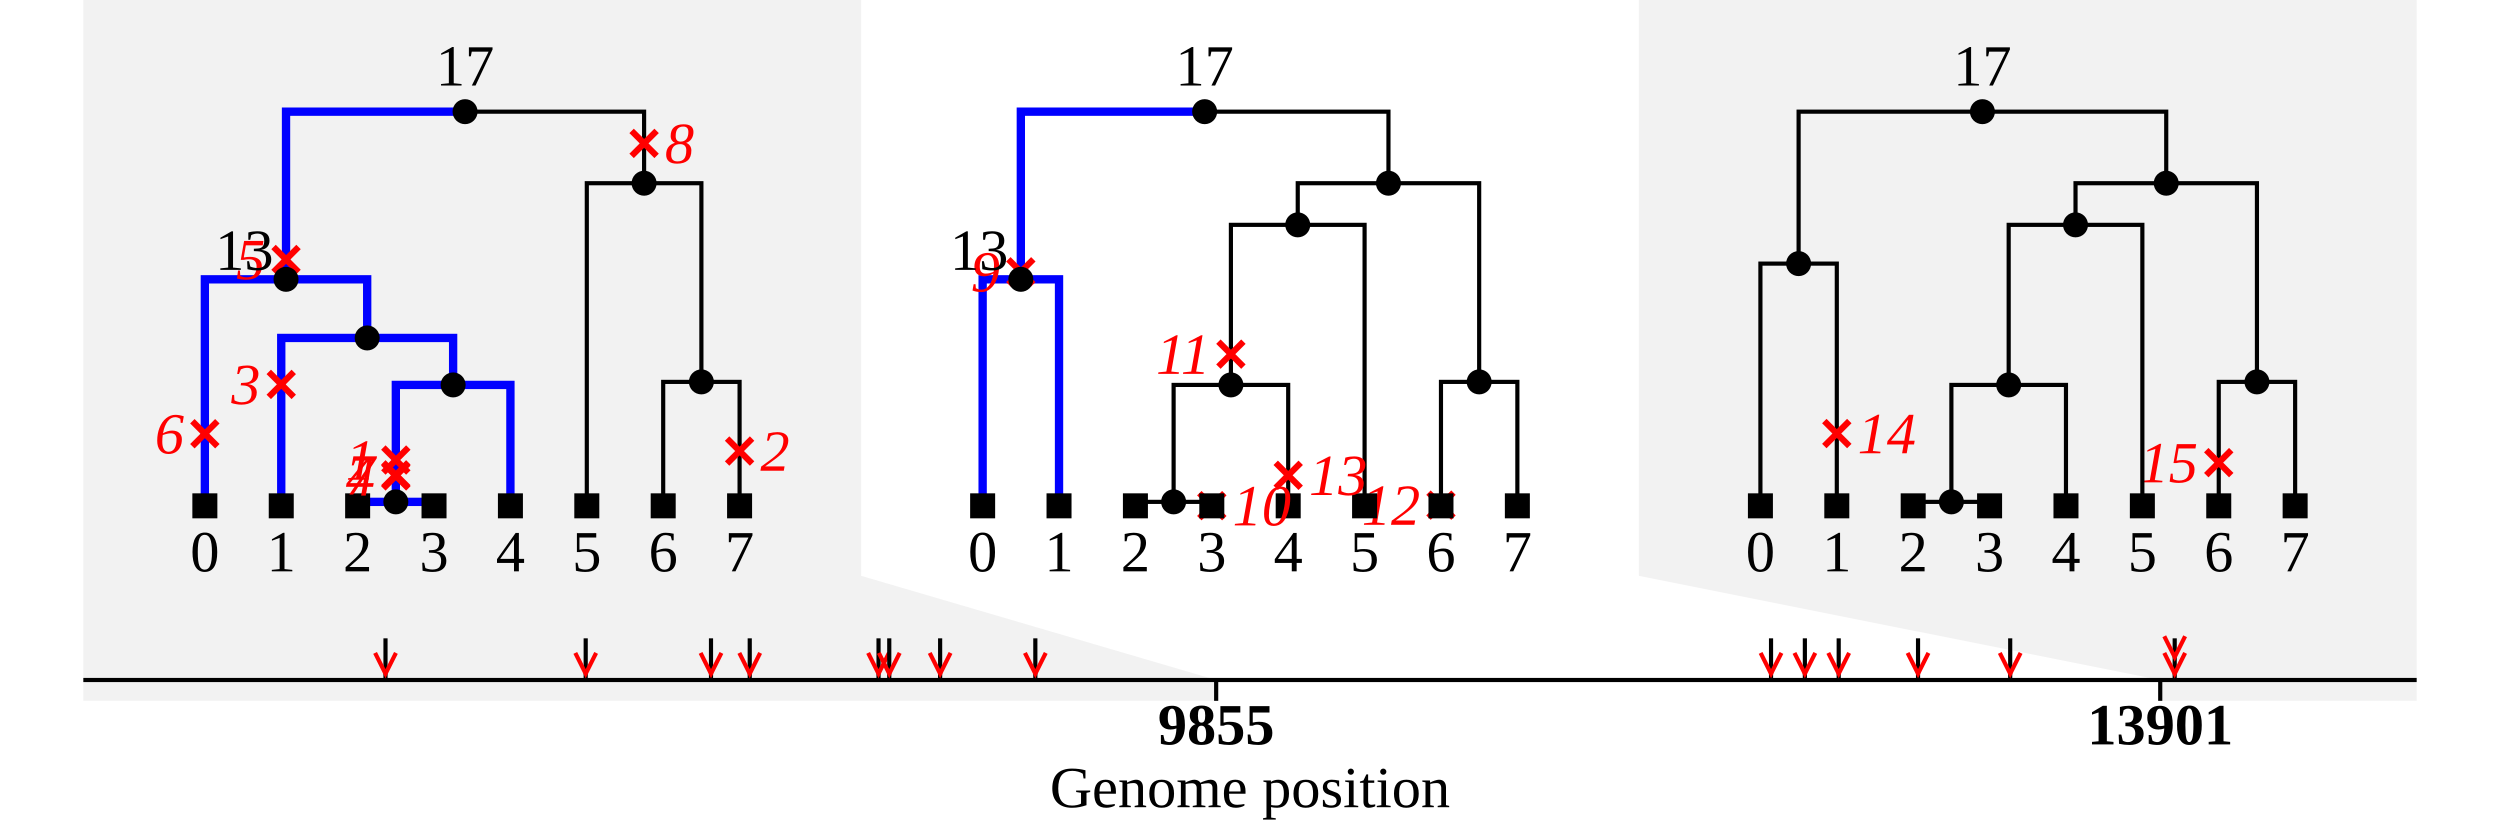
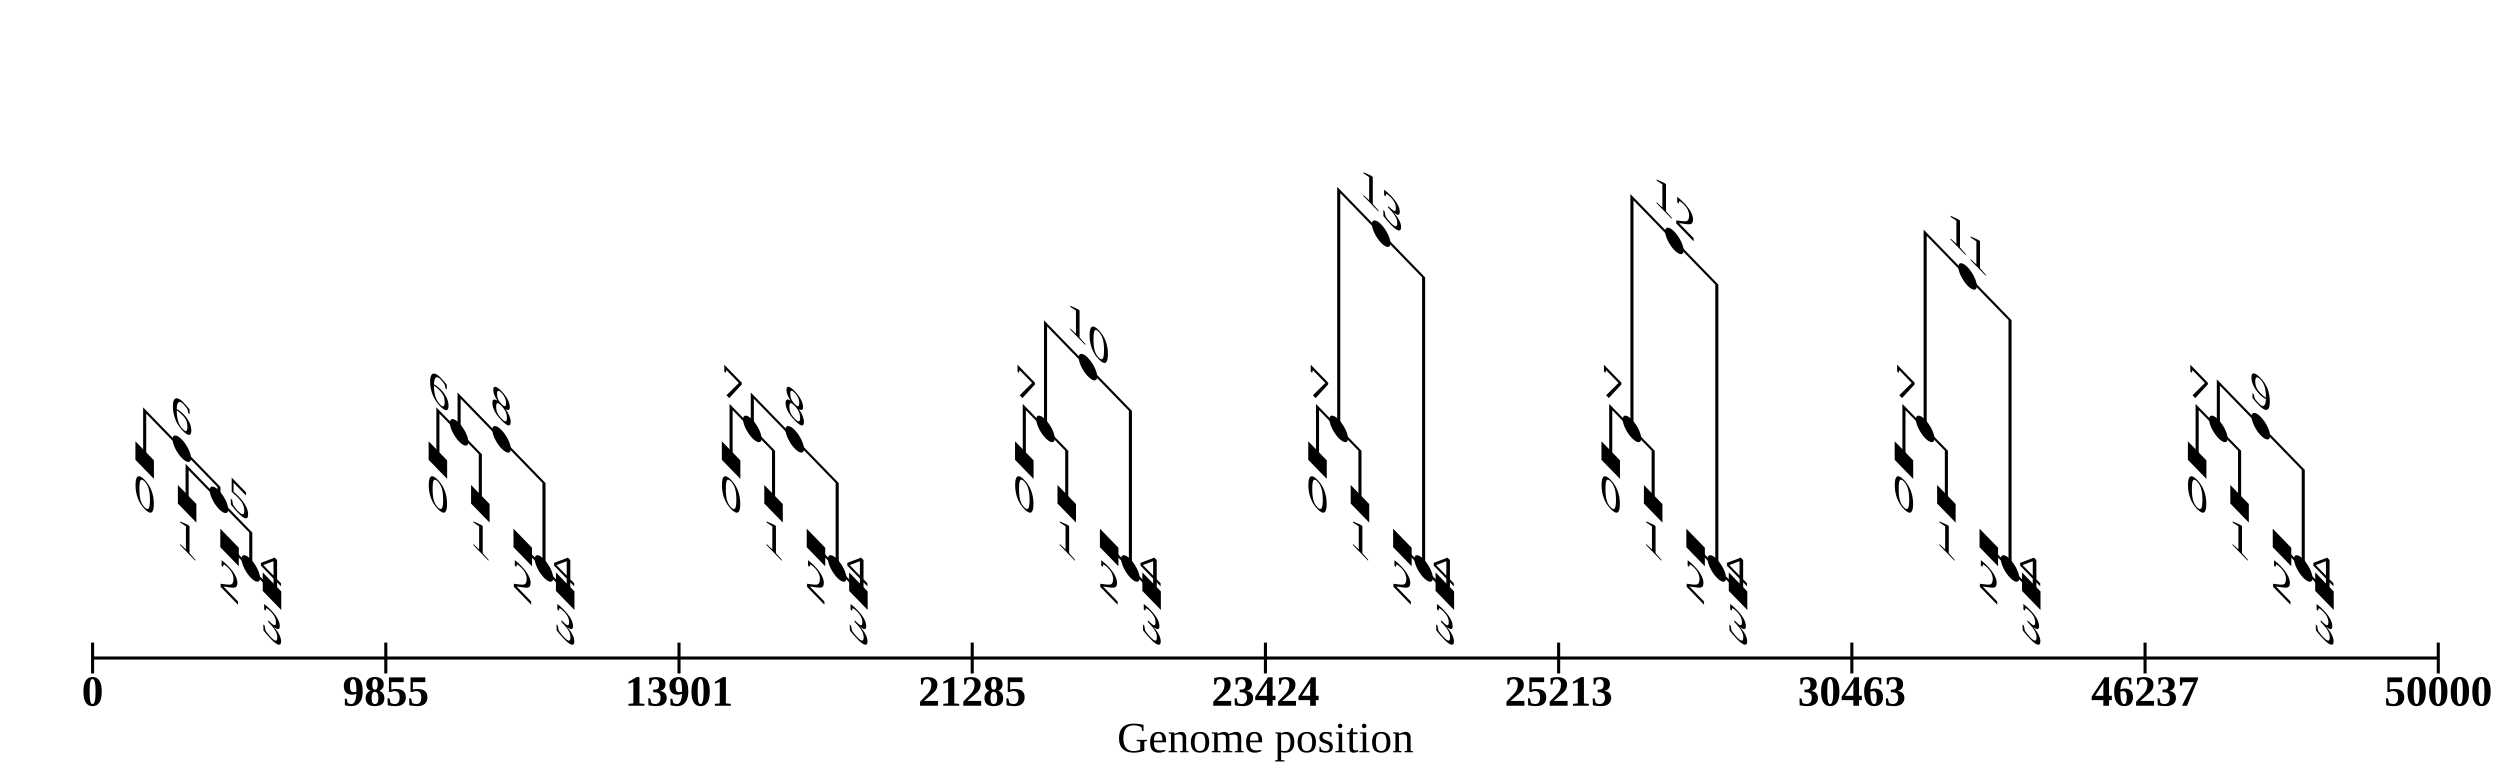
- <svg xmlns="http://www.w3.org/2000/svg" baseProfile="full" height="200" version="1.1" width="600">
+ <svg xmlns="http://www.w3.org/2000/svg" baseProfile="full" height="250" version="1.1" width="810">
  <defs>
-     <style type="text/css">.background path {fill: #808080; fill-opacity: 0}.background path:nth-child(odd) {fill-opacity: .1}.axes {font-size: 14px}.x-axis .tick .lab {font-weight: bold; dominant-baseline: hanging}.axes, .tree {font-size: 14px; text-anchor: middle}.axes line, .edge {stroke: black; fill: none}.axes .ax-skip {stroke-dasharray: 4}.y-axis .grid {stroke: #FAFAFA}.node &gt; .sym {fill: black; stroke: none}.site &gt; .sym {stroke: black}.mut text {fill: red; font-style: italic}.mut.extra text {fill: hotpink}.mut line {fill: none; stroke: none}.mut .sym {fill: none; stroke: red}.mut.extra .sym {stroke: hotpink}.node .mut .sym {stroke-width: 1.5px}.tree text, .tree-sequence text {dominant-baseline: central}.plotbox .lab.lft {text-anchor: end}.plotbox .lab.rgt {text-anchor: start}.n13 .edge {stroke: blue; stroke-width: 2px}</style>
+     <style type="text/css">.background path {fill: #808080; fill-opacity: 0}.background path:nth-child(odd) {fill-opacity: .1}.axes {font-size: 14px}.x-axis .tick .lab {font-weight: bold; dominant-baseline: hanging}.axes, .tree {font-size: 14px; text-anchor: middle}.axes line, .edge {stroke: black; fill: none}.axes .ax-skip {stroke-dasharray: 4}.y-axis .grid {stroke: #FAFAFA}.node &gt; .sym {fill: black; stroke: none}.site &gt; .sym {stroke: black}.mut text {fill: red; font-style: italic}.mut.extra text {fill: hotpink}.mut line {fill: none; stroke: none}.mut .sym {fill: none; stroke: red}.mut.extra .sym {stroke: hotpink}.node .mut .sym {stroke-width: 1.5px}.tree text, .tree-sequence text {dominant-baseline: central}.plotbox .lab.lft {text-anchor: end}.plotbox .lab.rgt {text-anchor: start}.tree .plotbox {transform: skewY(0.8rad)}.x-axis {transform: translate(10px, 50px)}</style>
  </defs>
  <g class="tree-sequence">
-     <g class="background">
-       <path d="M20,0 l186.667,0 l0,138.2 l85.213,25 l0,5 l-271.88,0 l0,-5 l0,-25 l0,-138.2z" />
-       <path d="M206.667,0 l186.667,0 l0,138.2 l125.123,25 l0,5 l-226.576,0 l0,-5 l-85.213,-25 l0,-138.2z" />
-       <path d="M393.333,0 l186.667,0 l0,138.2 l0,25 l0,5 l-61.544,0 l0,-5 l-125.123,-25 l0,-138.2z" />
-     </g>
    <g class="axes">
      <g class="x-axis">
-         <g class="title" transform="translate(300 200)">
+         <g class="title" transform="translate(400 200)">
          <text class="lab" text-anchor="middle" transform="translate(0 -11)">Genome position</text>
        </g>
-         <line class="ax-line" x1="20" x2="580" y1="163.2" y2="163.2" />
+         <line class="ax-line" x1="20" x2="780" y1="163.2" y2="163.2" />
        <g class="ticks">
-           <g class="tick" transform="translate(291.88 163.2)">
-             <line x1="0" x2="0" y1="0" y2="5" />
+           <g class="tick" transform="translate(20 163.2)">
+             <line x1="0" x2="0" y1="-5" y2="5" />
+             <g transform="translate(0 6)">
+               <text class="lab">0</text>
+             </g>
+           </g>
+           <g class="tick" transform="translate(115 163.2)">
+             <line x1="0" x2="0" y1="-5" y2="5" />
            <g transform="translate(0 6)">
              <text class="lab">9855</text>
            </g>
          </g>
-           <g class="tick" transform="translate(518.456 163.2)">
-             <line x1="0" x2="0" y1="0" y2="5" />
+           <g class="tick" transform="translate(210 163.2)">
+             <line x1="0" x2="0" y1="-5" y2="5" />
            <g transform="translate(0 6)">
              <text class="lab">13901</text>
            </g>
          </g>
-         </g>
-         <g class="site s1" transform="translate(92.52 163.2)">
-           <line class="sym" x1="0" x2="0" y1="0" y2="-10" />
-           <g class="mut m1">
-             <polyline class="sym" points="2.5,-6.5 0,-1.5 -2.5,-6.5" />
-           </g>
-         </g>
-         <g class="site s2" transform="translate(140.568 163.2)">
-           <line class="sym" x1="0" x2="0" y1="0" y2="-10" />
-           <g class="mut m2">
-             <polyline class="sym" points="2.5,-6.5 0,-1.5 -2.5,-6.5" />
-           </g>
-         </g>
-         <g class="site s3" transform="translate(170.64 163.2)">
-           <line class="sym" x1="0" x2="0" y1="0" y2="-10" />
-           <g class="mut m3">
-             <polyline class="sym" points="2.5,-6.5 0,-1.5 -2.5,-6.5" />
-           </g>
-         </g>
-         <g class="site s4" transform="translate(179.936 163.2)">
-           <line class="sym" x1="0" x2="0" y1="0" y2="-10" />
-           <g class="mut m4">
-             <polyline class="sym" points="2.5,-6.5 0,-1.5 -2.5,-6.5" />
-           </g>
-         </g>
-         <g class="site s5" transform="translate(210.848 163.2)">
-           <line class="sym" x1="0" x2="0" y1="0" y2="-10" />
-           <g class="mut m5">
-             <polyline class="sym" points="2.5,-6.5 0,-1.5 -2.5,-6.5" />
-           </g>
-         </g>
-         <g class="site s6" transform="translate(213.424 163.2)">
-           <line class="sym" x1="0" x2="0" y1="0" y2="-10" />
-           <g class="mut m6">
-             <polyline class="sym" points="2.5,-6.5 0,-1.5 -2.5,-6.5" />
-           </g>
-         </g>
-         <g class="site s7" transform="translate(225.632 163.2)">
-           <line class="sym" x1="0" x2="0" y1="0" y2="-10" />
-           <g class="mut m7">
-             <polyline class="sym" points="2.5,-6.5 0,-1.5 -2.5,-6.5" />
-           </g>
-         </g>
-         <g class="site s8" transform="translate(248.48 163.2)">
-           <line class="sym" x1="0" x2="0" y1="0" y2="-10" />
-           <g class="mut m8">
-             <polyline class="sym" points="2.5,-6.5 0,-1.5 -2.5,-6.5" />
-           </g>
-         </g>
-         <g class="site s9" transform="translate(425.048 163.2)">
-           <line class="sym" x1="0" x2="0" y1="0" y2="-10" />
-           <g class="mut m9">
-             <polyline class="sym" points="2.5,-6.5 0,-1.5 -2.5,-6.5" />
-           </g>
-         </g>
-         <g class="site s10" transform="translate(433.168 163.2)">
-           <line class="sym" x1="0" x2="0" y1="0" y2="-10" />
-           <g class="mut m10">
-             <polyline class="sym" points="2.5,-6.5 0,-1.5 -2.5,-6.5" />
-           </g>
-         </g>
-         <g class="site s11" transform="translate(441.288 163.2)">
-           <line class="sym" x1="0" x2="0" y1="0" y2="-10" />
-           <g class="mut m11">
-             <polyline class="sym" points="2.5,-6.5 0,-1.5 -2.5,-6.5" />
-           </g>
-         </g>
-         <g class="site s12" transform="translate(460.328 163.2)">
-           <line class="sym" x1="0" x2="0" y1="0" y2="-10" />
-           <g class="mut m12">
-             <polyline class="sym" points="2.5,-6.5 0,-1.5 -2.5,-6.5" />
-           </g>
-         </g>
-         <g class="site s13" transform="translate(482.448 163.2)">
-           <line class="sym" x1="0" x2="0" y1="0" y2="-10" />
-           <g class="mut m13">
-             <polyline class="sym" points="2.5,-6.5 0,-1.5 -2.5,-6.5" />
-           </g>
-         </g>
-         <g class="site s14" transform="translate(521.928 163.2)">
-           <line class="sym" x1="0" x2="0" y1="0" y2="-10" />
-           <g class="mut m15">
-             <polyline class="sym" points="2.5,-6.5 0,-1.5 -2.5,-6.5" />
-           </g>
-           <g class="mut m14">
-             <polyline class="sym" points="2.5,-10.5 0,-5.5 -2.5,-10.5" />
+           <g class="tick" transform="translate(305 163.2)">
+             <line x1="0" x2="0" y1="-5" y2="5" />
+             <g transform="translate(0 6)">
+               <text class="lab">21285</text>
+             </g>
+           </g>
+           <g class="tick" transform="translate(400 163.2)">
+             <line x1="0" x2="0" y1="-5" y2="5" />
+             <g transform="translate(0 6)">
+               <text class="lab">23424</text>
+             </g>
+           </g>
+           <g class="tick" transform="translate(495 163.2)">
+             <line x1="0" x2="0" y1="-5" y2="5" />
+             <g transform="translate(0 6)">
+               <text class="lab">25213</text>
+             </g>
+           </g>
+           <g class="tick" transform="translate(590 163.2)">
+             <line x1="0" x2="0" y1="-5" y2="5" />
+             <g transform="translate(0 6)">
+               <text class="lab">30463</text>
+             </g>
+           </g>
+           <g class="tick" transform="translate(685 163.2)">
+             <line x1="0" x2="0" y1="-5" y2="5" />
+             <g transform="translate(0 6)">
+               <text class="lab">46237</text>
+             </g>
+           </g>
+           <g class="tick" transform="translate(780 163.2)">
+             <line x1="0" x2="0" y1="-5" y2="5" />
+             <g transform="translate(0 6)">
+               <text class="lab">50000</text>
+             </g>
          </g>
        </g>
      </g>
    </g>
    <g class="plotbox trees">
      <g class="tree t0" transform="translate(20 0)">
        <g class="plotbox">
-           <g class="c2 node n17 p3 root" transform="translate(91.6146 26.8)">
-             <g class="a17 c2 m5 node n13 p3 s5" transform="translate(-42.9687 40.2375)">
-               <g class="a13 i0 leaf m6 node n0 p0 s6 sample" transform="translate(-19.4792 54.3625)">
-                 <path class="edge" d="M 0 0 V -54.362 H 19.479" />
-                 <g class="mut m6 s6" transform="translate(0 -17.3034)">
-                   <line x1="0" x2="0" y1="0" y2="17.303" />
-                   <path class="sym" d="M -3,-3 l 6,6 M -3,3 l 6,-6" />
-                   <text class="lab lft" transform="translate(-5 0)">6</text>
+           <g class="c2 node n6 p1 root" transform="translate(38.9062 105.327)">
+             <g class="a6 i0 leaf node n0 p0 sample" transform="translate(-12.0312 16.0727)">
+               <path class="edge" d="M 0 0 V -16.073 H 12.031" />
+               <rect class="sym" height="6" width="6" x="-3" y="-3" />
+               <text class="lab" transform="translate(0 11)">0</text>
+             </g>
+             <g class="a6 c2 node n5 p1" transform="translate(12.0312 4.16009)">
+               <g class="a5 i0 leaf node n1 p0 sample" transform="translate(-10.3125 11.9126)">
+                 <path class="edge" d="M 0 0 V -11.913 H 10.312" />
+                 <rect class="sym" height="6" width="6" x="-3" y="-3" />
+                 <text class="lab" transform="translate(0 11)">1</text>
+               </g>
+               <g class="a5 c2 node n4 p0" transform="translate(10.3125 11.6313)">
+                 <g class="a4 i1 leaf node n2 p0 sample" transform="translate(-6.875 0.281339)">
+                   <path class="edge" d="M 0 0 V -0.281 H 6.875" />
+                   <rect class="sym" height="6" width="6" x="-3" y="-3" />
+                   <text class="lab" transform="translate(0 11)">2</text>
                </g>
-                 <rect class="sym" height="6" width="6" x="-3" y="-3" />
-                 <text class="lab" transform="translate(0 11)">0</text>
-               </g>
-               <g class="a13 c2 node n12 p3" transform="translate(19.4792 14.0706)">
-                 <g class="a12 i0 leaf m3 node n1 p0 s3 sample" transform="translate(-20.625 40.2919)">
-                   <path class="edge" d="M 0 0 V -40.292 H 20.625" />
-                   <g class="mut m3 s3" transform="translate(0 -29.1465)">
-                     <line x1="0" x2="0" y1="0" y2="29.146" />
-                     <path class="sym" d="M -3,-3 l 6,6 M -3,3 l 6,-6" />
-                     <text class="lab lft" transform="translate(-5 0)">3</text>
-                   </g>
+                 <g class="a4 i1 leaf node n3 p0 sample" transform="translate(6.875 0.281339)">
+                   <path class="edge" d="M 0 0 V -0.281 H -6.875" />
                  <rect class="sym" height="6" width="6" x="-3" y="-3" />
-                   <text class="lab" transform="translate(0 11)">1</text>
+                   <text class="lab" transform="translate(0 11)">3</text>
                </g>
-                 <g class="a12 c2 node n9 p3" transform="translate(20.625 11.2733)">
-                   <g class="a9 i2 leaf node n4 p1 sample" transform="translate(13.75 29.0186)">
-                     <path class="edge" d="M 0 0 V -29.019 H -13.75" />
-                     <rect class="sym" height="6" width="6" x="-3" y="-3" />
-                     <text class="lab" transform="translate(0 11)">4</text>
-                   </g>
-                   <g class="a9 c2 m1 m4 m7 node n8 p0 s1 s4 s7" transform="translate(-13.75 28.067)">
-                     <g class="a8 i1 leaf node n2 p0 sample" transform="translate(-9.16667 0.95157)">
-                       <path class="edge" d="M 0 0 V -0.952 H 9.167" />
-                       <rect class="sym" height="6" width="6" x="-3" y="-3" />
-                       <text class="lab" transform="translate(0 11)">2</text>
-                     </g>
-                     <g class="a8 i1 leaf node n3 p0 sample" transform="translate(9.16667 0.95157)">
-                       <path class="edge" d="M 0 0 V -0.952 H -9.167" />
-                       <rect class="sym" height="6" width="6" x="-3" y="-3" />
-                       <text class="lab" transform="translate(0 11)">3</text>
-                     </g>
-                     <path class="edge" d="M 0 0 V -28.067 H 13.75" />
-                     <g class="mut m1 s1" transform="translate(0 -10.0438)">
-                       <line x1="0" x2="0" y1="0" y2="10.044" />
-                       <path class="sym" d="M -3,-3 l 6,6 M -3,3 l 6,-6" />
-                       <text class="lab lft" transform="translate(-5 0)">1</text>
-                     </g>
-                     <g class="mut m7 s7" transform="translate(0 -6.48256)">
-                       <line x1="0" x2="0" y1="0" y2="6.483" />
-                       <path class="sym" d="M -3,-3 l 6,6 M -3,3 l 6,-6" />
-                       <text class="lab lft" transform="translate(-5 0)">7</text>
-                     </g>
-                     <g class="mut m4 s4" transform="translate(0 -6.2275)">
-                       <line x1="0" x2="0" y1="0" y2="6.228" />
-                       <path class="sym" d="M -3,-3 l 6,6 M -3,3 l 6,-6" />
-                       <text class="lab lft" transform="translate(-5 0)">4</text>
-                     </g>
-                     <circle class="sym" cx="0" cy="0" r="3" />
-                     <text class="lab lft" transform="translate(-3 -7.0)" />
-                   </g>
-                   <path class="edge" d="M 0 0 V -11.273 H -20.625" />
-                   <circle class="sym" cx="0" cy="0" r="3" />
-                   <text class="lab rgt" transform="translate(3 -7.0)" />
-                 </g>
-                 <path class="edge" d="M 0 0 V -14.071 H -19.479" />
+                 <path class="edge" d="M 0 0 V -11.631 H -10.312" />
                <circle class="sym" cx="0" cy="0" r="3" />
-                 <text class="lab rgt" transform="translate(3 -7.0)" />
-               </g>
-               <path class="edge" d="M 0 0 V -40.237 H 42.969" />
-               <g class="mut m5 s5" transform="translate(0 -4.76423)">
-                 <line x1="0" x2="0" y1="0" y2="4.764" />
-                 <path class="sym" d="M -3,-3 l 6,6 M -3,3 l 6,-6" />
-                 <text class="lab lft" transform="translate(-5 0)">5</text>
-               </g>
-               <circle class="sym" cx="0" cy="0" r="3" />
-               <text class="lab lft" transform="translate(-3 -7.0)">13</text>
-             </g>
-             <g class="a17 c2 m8 node n16 p3 s8" transform="translate(42.9688 17.1723)">
-               <g class="a16 i2 leaf node n5 p1 sample" transform="translate(-13.75 77.4277)">
-                 <path class="edge" d="M 0 0 V -77.428 H 13.75" />
-                 <rect class="sym" height="6" width="6" x="-3" y="-3" />
-                 <text class="lab" transform="translate(0 11)">5</text>
-               </g>
-               <g class="a16 c2 node n10 p3" transform="translate(13.75 47.6807)">
-                 <g class="a10 i3 leaf node n6 p2 sample" transform="translate(-9.16667 29.747)">
-                   <path class="edge" d="M 0 0 V -29.747 H 9.167" />
-                   <rect class="sym" height="6" width="6" x="-3" y="-3" />
-                   <text class="lab" transform="translate(0 11)">6</text>
-                 </g>
-                 <g class="a10 i3 leaf m2 node n7 p2 s2 sample" transform="translate(9.16667 29.747)">
-                   <path class="edge" d="M 0 0 V -29.747 H -9.167" />
-                   <g class="mut m2 s2" transform="translate(0 -13.1501)">
-                     <line x1="0" x2="0" y1="0" y2="13.15" />
-                     <path class="sym" d="M -3,-3 l 6,6 M -3,3 l 6,-6" />
-                     <text class="lab rgt" transform="translate(5 0)">2</text>
-                   </g>
-                   <rect class="sym" height="6" width="6" x="-3" y="-3" />
-                   <text class="lab" transform="translate(0 11)">7</text>
-                 </g>
-                 <path class="edge" d="M 0 0 V -47.681 H -13.75" />
-                 <circle class="sym" cx="0" cy="0" r="3" />
-                 <text class="lab rgt" transform="translate(3 -7.0)" />
-               </g>
-               <path class="edge" d="M 0 0 V -17.172 H -42.969" />
-               <g class="mut m8 s8" transform="translate(0 -9.55803)">
-                 <line x1="0" x2="0" y1="0" y2="9.558" />
-                 <path class="sym" d="M -3,-3 l 6,6 M -3,3 l 6,-6" />
-                 <text class="lab rgt" transform="translate(5 0)">8</text>
-               </g>
-               <circle class="sym" cx="0" cy="0" r="3" />
-               <text class="lab rgt" transform="translate(3 -7.0)" />
-             </g>
-             <circle class="sym" cx="0" cy="0" r="3" />
-             <text class="lab" transform="translate(0 -11)">17</text>
-           </g>
-         </g>
-       </g>
-       <g class="tree t1" transform="translate(206.667 0)">
-         <g class="plotbox">
-           <g class="c2 node n17 p3 root" transform="translate(82.4479 26.8)">
-             <g class="a17 c2 m9 node n13 p3 s9" transform="translate(-44.1146 40.2375)">
-               <g class="a13 i0 leaf node n0 p0 sample" transform="translate(-9.16667 54.3625)">
-                 <path class="edge" d="M 0 0 V -54.362 H 9.167" />
-                 <rect class="sym" height="6" width="6" x="-3" y="-3" />
-                 <text class="lab" transform="translate(0 11)">0</text>
-               </g>
-               <g class="a13 i0 leaf node n1 p0 sample" transform="translate(9.16667 54.3625)">
-                 <path class="edge" d="M 0 0 V -54.362 H -9.167" />
-                 <rect class="sym" height="6" width="6" x="-3" y="-3" />
-                 <text class="lab" transform="translate(0 11)">1</text>
-               </g>
-               <path class="edge" d="M 0 0 V -40.237 H 44.115" />
-               <g class="mut m9 s9" transform="translate(0 -1.80647)">
-                 <line x1="0" x2="0" y1="0" y2="1.806" />
-                 <path class="sym" d="M -3,-3 l 6,6 M -3,3 l 6,-6" />
-                 <text class="lab lft" transform="translate(-5 0)">9</text>
-               </g>
-               <circle class="sym" cx="0" cy="0" r="3" />
-               <text class="lab lft" transform="translate(-3 -7.0)">13</text>
-             </g>
-             <g class="a17 c2 node n16 p3" transform="translate(44.1146 17.1723)">
-               <g class="a16 c2 node n10 p3" transform="translate(21.7708 47.6807)">
-                 <g class="a10 i3 leaf m12 node n6 p2 s12 sample" transform="translate(-9.16667 29.747)">
-                   <path class="edge" d="M 0 0 V -29.747 H 9.167" />
-                   <g class="mut m12 s12" transform="translate(0 -0.16764)">
-                     <line x1="0" x2="0" y1="0" y2="0.168" />
-                     <path class="sym" d="M -3,-3 l 6,6 M -3,3 l 6,-6" />
-                     <text class="lab lft" transform="translate(-5 0)">12</text>
-                   </g>
-                   <rect class="sym" height="6" width="6" x="-3" y="-3" />
-                   <text class="lab" transform="translate(0 11)">6</text>
-                 </g>
-                 <g class="a10 i3 leaf node n7 p2 sample" transform="translate(9.16667 29.747)">
-                   <path class="edge" d="M 0 0 V -29.747 H -9.167" />
-                   <rect class="sym" height="6" width="6" x="-3" y="-3" />
-                   <text class="lab" transform="translate(0 11)">7</text>
-                 </g>
-                 <path class="edge" d="M 0 0 V -47.681 H -21.771" />
-                 <circle class="sym" cx="0" cy="0" r="3" />
-                 <text class="lab rgt" transform="translate(3 -7.0)" />
-               </g>
-               <g class="a16 c2 node n15 p3" transform="translate(-21.7708 9.99148)">
-                 <g class="a15 i2 leaf node n5 p1 sample" transform="translate(16.0417 67.4362)">
-                   <path class="edge" d="M 0 0 V -67.436 H -16.042" />
-                   <rect class="sym" height="6" width="6" x="-3" y="-3" />
-                   <text class="lab" transform="translate(0 11)">5</text>
-                 </g>
-                 <g class="a15 c2 m11 node n9 p3 s11" transform="translate(-16.0417 38.4177)">
-                   <g class="a9 i2 leaf m13 node n4 p1 s13 sample" transform="translate(13.75 29.0186)">
-                     <path class="edge" d="M 0 0 V -29.019 H -13.75" />
-                     <g class="mut m13 s13" transform="translate(0 -7.32564)">
-                       <line x1="0" x2="0" y1="0" y2="7.326" />
-                       <path class="sym" d="M -3,-3 l 6,6 M -3,3 l 6,-6" />
-                       <text class="lab rgt" transform="translate(5 0)">13</text>
-                     </g>
-                     <rect class="sym" height="6" width="6" x="-3" y="-3" />
-                     <text class="lab" transform="translate(0 11)">4</text>
-                   </g>
-                   <g class="a9 c2 node n8 p0" transform="translate(-13.75 28.067)">
-                     <g class="a8 i1 leaf node n2 p0 sample" transform="translate(-9.16667 0.95157)">
-                       <path class="edge" d="M 0 0 V -0.952 H 9.167" />
-                       <rect class="sym" height="6" width="6" x="-3" y="-3" />
-                       <text class="lab" transform="translate(0 11)">2</text>
-                     </g>
-                     <g class="a8 i1 leaf m10 node n3 p0 s10 sample" transform="translate(9.16667 0.95157)">
-                       <path class="edge" d="M 0 0 V -0.952 H -9.167" />
-                       <g class="mut m10 s10" transform="translate(0 -0.0388272)">
-                         <line x1="0" x2="0" y1="0" y2="0.039" />
-                         <path class="sym" d="M -3,-3 l 6,6 M -3,3 l 6,-6" />
-                         <text class="lab rgt" transform="translate(5 0)">10</text>
-                       </g>
-                       <rect class="sym" height="6" width="6" x="-3" y="-3" />
-                       <text class="lab" transform="translate(0 11)">3</text>
-                     </g>
-                     <path class="edge" d="M 0 0 V -28.067 H 13.75" />
-                     <circle class="sym" cx="0" cy="0" r="3" />
-                     <text class="lab lft" transform="translate(-3 -7.0)" />
-                   </g>
-                   <path class="edge" d="M 0 0 V -38.418 H 16.042" />
-                   <g class="mut m11 s11" transform="translate(0 -7.38769)">
-                     <line x1="0" x2="0" y1="0" y2="7.388" />
-                     <path class="sym" d="M -3,-3 l 6,6 M -3,3 l 6,-6" />
-                     <text class="lab lft" transform="translate(-5 0)">11</text>
-                   </g>
-                   <circle class="sym" cx="0" cy="0" r="3" />
-                   <text class="lab lft" transform="translate(-3 -7.0)" />
-                 </g>
-                 <path class="edge" d="M 0 0 V -9.991 H 21.771" />
-                 <circle class="sym" cx="0" cy="0" r="3" />
-                 <text class="lab lft" transform="translate(-3 -7.0)" />
-               </g>
-               <path class="edge" d="M 0 0 V -17.172 H -44.115" />
-               <circle class="sym" cx="0" cy="0" r="3" />
-               <text class="lab rgt" transform="translate(3 -7.0)" />
-             </g>
-             <circle class="sym" cx="0" cy="0" r="3" />
-             <text class="lab" transform="translate(0 -11)">17</text>
-           </g>
-         </g>
-       </g>
-       <g class="tree t2" transform="translate(393.333 0)">
-         <g class="plotbox">
-           <g class="c2 node n17 p3 root" transform="translate(82.4479 26.8)">
-             <g class="a17 c2 node n16 p3" transform="translate(44.1146 17.1723)">
-               <g class="a16 c2 node n10 p3" transform="translate(21.7708 47.6807)">
-                 <g class="a10 i3 leaf m15 node n6 p2 s14 sample" transform="translate(-9.16667 29.747)">
-                   <path class="edge" d="M 0 0 V -29.747 H 9.167" />
-                   <g class="mut m15 s14" transform="translate(0 -10.3659)">
-                     <line x1="0" x2="0" y1="0" y2="10.366" />
-                     <path class="sym" d="M -3,-3 l 6,6 M -3,3 l 6,-6" />
-                     <text class="lab lft" transform="translate(-5 0)">15</text>
-                   </g>
-                   <rect class="sym" height="6" width="6" x="-3" y="-3" />
-                   <text class="lab" transform="translate(0 11)">6</text>
-                 </g>
-                 <g class="a10 i3 leaf node n7 p2 sample" transform="translate(9.16667 29.747)">
-                   <path class="edge" d="M 0 0 V -29.747 H -9.167" />
-                   <rect class="sym" height="6" width="6" x="-3" y="-3" />
-                   <text class="lab" transform="translate(0 11)">7</text>
-                 </g>
-                 <path class="edge" d="M 0 0 V -47.681 H -21.771" />
-                 <circle class="sym" cx="0" cy="0" r="3" />
-                 <text class="lab rgt" transform="translate(3 -7.0)" />
-               </g>
-               <g class="a16 c2 node n15 p3" transform="translate(-21.7708 9.99148)">
-                 <g class="a15 i2 leaf node n5 p1 sample" transform="translate(16.0417 67.4362)">
-                   <path class="edge" d="M 0 0 V -67.436 H -16.042" />
-                   <rect class="sym" height="6" width="6" x="-3" y="-3" />
-                   <text class="lab" transform="translate(0 11)">5</text>
-                 </g>
-                 <g class="a15 c2 node n9 p3" transform="translate(-16.0417 38.4177)">
-                   <g class="a9 i2 leaf node n4 p1 sample" transform="translate(13.75 29.0186)">
-                     <path class="edge" d="M 0 0 V -29.019 H -13.75" />
-                     <rect class="sym" height="6" width="6" x="-3" y="-3" />
-                     <text class="lab" transform="translate(0 11)">4</text>
-                   </g>
-                   <g class="a9 c2 node n8 p0" transform="translate(-13.75 28.067)">
-                     <g class="a8 i1 leaf node n2 p0 sample" transform="translate(-9.16667 0.95157)">
-                       <path class="edge" d="M 0 0 V -0.952 H 9.167" />
-                       <rect class="sym" height="6" width="6" x="-3" y="-3" />
-                       <text class="lab" transform="translate(0 11)">2</text>
-                     </g>
-                     <g class="a8 i1 leaf node n3 p0 sample" transform="translate(9.16667 0.95157)">
-                       <path class="edge" d="M 0 0 V -0.952 H -9.167" />
-                       <rect class="sym" height="6" width="6" x="-3" y="-3" />
-                       <text class="lab" transform="translate(0 11)">3</text>
-                     </g>
-                     <path class="edge" d="M 0 0 V -28.067 H 13.75" />
-                     <circle class="sym" cx="0" cy="0" r="3" />
-                     <text class="lab lft" transform="translate(-3 -7.0)" />
-                   </g>
-                   <path class="edge" d="M 0 0 V -38.418 H 16.042" />
-                   <circle class="sym" cx="0" cy="0" r="3" />
-                   <text class="lab lft" transform="translate(-3 -7.0)" />
-                 </g>
-                 <path class="edge" d="M 0 0 V -9.991 H 21.771" />
-                 <circle class="sym" cx="0" cy="0" r="3" />
-                 <text class="lab lft" transform="translate(-3 -7.0)" />
-               </g>
-               <path class="edge" d="M 0 0 V -17.172 H -44.115" />
-               <circle class="sym" cx="0" cy="0" r="3" />
-               <text class="lab rgt" transform="translate(3 -7.0)" />
-             </g>
-             <g class="a17 c2 node n14 p3" transform="translate(-44.1146 36.4658)">
-               <g class="a14 i0 leaf node n0 p0 sample" transform="translate(-9.16667 58.1342)">
-                 <path class="edge" d="M 0 0 V -58.134 H 9.167" />
-                 <rect class="sym" height="6" width="6" x="-3" y="-3" />
-                 <text class="lab" transform="translate(0 11)">0</text>
-               </g>
-               <g class="a14 i0 leaf m14 node n1 p0 s14 sample" transform="translate(9.16667 58.1342)">
-                 <path class="edge" d="M 0 0 V -58.134 H -9.167" />
-                 <g class="mut m14 s14" transform="translate(0 -17.3484)">
-                   <line x1="0" x2="0" y1="0" y2="17.348" />
-                   <path class="sym" d="M -3,-3 l 6,6 M -3,3 l 6,-6" />
-                   <text class="lab rgt" transform="translate(5 0)">14</text>
-                 </g>
-                 <rect class="sym" height="6" width="6" x="-3" y="-3" />
-                 <text class="lab" transform="translate(0 11)">1</text>
-               </g>
-               <path class="edge" d="M 0 0 V -36.466 H 44.115" />
-               <circle class="sym" cx="0" cy="0" r="3" />
-               <text class="lab lft" transform="translate(-3 -7.0)" />
-             </g>
-             <circle class="sym" cx="0" cy="0" r="3" />
-             <text class="lab" transform="translate(0 -11)">17</text>
+                 <text class="lab rgt" transform="translate(3 -7.0)">4</text>
+               </g>
+               <path class="edge" d="M 0 0 V -4.16 H -12.031" />
+               <circle class="sym" cx="0" cy="0" r="3" />
+               <text class="lab rgt" transform="translate(3 -7.0)">5</text>
+             </g>
+             <circle class="sym" cx="0" cy="0" r="3" />
+             <text class="lab" transform="translate(0 -11)">6</text>
+           </g>
+         </g>
+       </g>
+       <g class="tree t1" transform="translate(115 0)">
+         <g class="plotbox">
+           <g class="c2 node n8 p1 root" transform="translate(47.5 93.4308)">
+             <g class="a8 c2 node n4 p0" transform="translate(13.75 27.6879)">
+               <g class="a4 i1 leaf node n2 p0 sample" transform="translate(-6.875 0.281339)">
+                 <path class="edge" d="M 0 0 V -0.281 H 6.875" />
+                 <rect class="sym" height="6" width="6" x="-3" y="-3" />
+                 <text class="lab" transform="translate(0 11)">2</text>
+               </g>
+               <g class="a4 i1 leaf node n3 p0 sample" transform="translate(6.875 0.281339)">
+                 <path class="edge" d="M 0 0 V -0.281 H -6.875" />
+                 <rect class="sym" height="6" width="6" x="-3" y="-3" />
+                 <text class="lab" transform="translate(0 11)">3</text>
+               </g>
+               <path class="edge" d="M 0 0 V -27.688 H -13.75" />
+               <circle class="sym" cx="0" cy="0" r="3" />
+               <text class="lab rgt" transform="translate(3 -7.0)">4</text>
+             </g>
+             <g class="a8 c2 node n6 p1" transform="translate(-13.75 11.8965)">
+               <g class="a6 i0 leaf node n0 p0 sample" transform="translate(-6.875 16.0727)">
+                 <path class="edge" d="M 0 0 V -16.073 H 6.875" />
+                 <rect class="sym" height="6" width="6" x="-3" y="-3" />
+                 <text class="lab" transform="translate(0 11)">0</text>
+               </g>
+               <g class="a6 i0 leaf node n1 p0 sample" transform="translate(6.875 16.0727)">
+                 <path class="edge" d="M 0 0 V -16.073 H -6.875" />
+                 <rect class="sym" height="6" width="6" x="-3" y="-3" />
+                 <text class="lab" transform="translate(0 11)">1</text>
+               </g>
+               <path class="edge" d="M 0 0 V -11.896 H 13.75" />
+               <circle class="sym" cx="0" cy="0" r="3" />
+               <text class="lab lft" transform="translate(-3 -7.0)">6</text>
+             </g>
+             <circle class="sym" cx="0" cy="0" r="3" />
+             <text class="lab" transform="translate(0 -11)">8</text>
+           </g>
+         </g>
+       </g>
+       <g class="tree t2" transform="translate(210 0)">
+         <g class="plotbox">
+           <g class="c2 node n8 p1 root" transform="translate(47.5 93.4308)">
+             <g class="a8 c2 node n4 p0" transform="translate(13.75 27.6879)">
+               <g class="a4 i1 leaf node n2 p0 sample" transform="translate(-6.875 0.281339)">
+                 <path class="edge" d="M 0 0 V -0.281 H 6.875" />
+                 <rect class="sym" height="6" width="6" x="-3" y="-3" />
+                 <text class="lab" transform="translate(0 11)">2</text>
+               </g>
+               <g class="a4 i1 leaf node n3 p0 sample" transform="translate(6.875 0.281339)">
+                 <path class="edge" d="M 0 0 V -0.281 H -6.875" />
+                 <rect class="sym" height="6" width="6" x="-3" y="-3" />
+                 <text class="lab" transform="translate(0 11)">3</text>
+               </g>
+               <path class="edge" d="M 0 0 V -27.688 H -13.75" />
+               <circle class="sym" cx="0" cy="0" r="3" />
+               <text class="lab rgt" transform="translate(3 -7.0)">4</text>
+             </g>
+             <g class="a8 c2 node n7 p1" transform="translate(-13.75 10.7814)">
+               <g class="a7 i0 leaf node n0 p0 sample" transform="translate(-6.875 17.1878)">
+                 <path class="edge" d="M 0 0 V -17.188 H 6.875" />
+                 <rect class="sym" height="6" width="6" x="-3" y="-3" />
+                 <text class="lab" transform="translate(0 11)">0</text>
+               </g>
+               <g class="a7 i0 leaf node n1 p0 sample" transform="translate(6.875 17.1878)">
+                 <path class="edge" d="M 0 0 V -17.188 H -6.875" />
+                 <rect class="sym" height="6" width="6" x="-3" y="-3" />
+                 <text class="lab" transform="translate(0 11)">1</text>
+               </g>
+               <path class="edge" d="M 0 0 V -10.781 H 13.75" />
+               <circle class="sym" cx="0" cy="0" r="3" />
+               <text class="lab lft" transform="translate(-3 -7.0)">7</text>
+             </g>
+             <circle class="sym" cx="0" cy="0" r="3" />
+             <text class="lab" transform="translate(0 -11)">8</text>
+           </g>
+         </g>
+       </g>
+       <g class="tree t3" transform="translate(305 0)">
+         <g class="plotbox">
+           <g class="c2 node n10 p1 root" transform="translate(47.5 70.0425)">
+             <g class="a10 c2 node n4 p0" transform="translate(13.75 51.0762)">
+               <g class="a4 i1 leaf node n2 p0 sample" transform="translate(-6.875 0.281339)">
+                 <path class="edge" d="M 0 0 V -0.281 H 6.875" />
+                 <rect class="sym" height="6" width="6" x="-3" y="-3" />
+                 <text class="lab" transform="translate(0 11)">2</text>
+               </g>
+               <g class="a4 i1 leaf node n3 p0 sample" transform="translate(6.875 0.281339)">
+                 <path class="edge" d="M 0 0 V -0.281 H -6.875" />
+                 <rect class="sym" height="6" width="6" x="-3" y="-3" />
+                 <text class="lab" transform="translate(0 11)">3</text>
+               </g>
+               <path class="edge" d="M 0 0 V -51.076 H -13.75" />
+               <circle class="sym" cx="0" cy="0" r="3" />
+               <text class="lab rgt" transform="translate(3 -7.0)">4</text>
+             </g>
+             <g class="a10 c2 node n7 p1" transform="translate(-13.75 34.1697)">
+               <g class="a7 i0 leaf node n0 p0 sample" transform="translate(-6.875 17.1878)">
+                 <path class="edge" d="M 0 0 V -17.188 H 6.875" />
+                 <rect class="sym" height="6" width="6" x="-3" y="-3" />
+                 <text class="lab" transform="translate(0 11)">0</text>
+               </g>
+               <g class="a7 i0 leaf node n1 p0 sample" transform="translate(6.875 17.1878)">
+                 <path class="edge" d="M 0 0 V -17.188 H -6.875" />
+                 <rect class="sym" height="6" width="6" x="-3" y="-3" />
+                 <text class="lab" transform="translate(0 11)">1</text>
+               </g>
+               <path class="edge" d="M 0 0 V -34.17 H 13.75" />
+               <circle class="sym" cx="0" cy="0" r="3" />
+               <text class="lab lft" transform="translate(-3 -7.0)">7</text>
+             </g>
+             <circle class="sym" cx="0" cy="0" r="3" />
+             <text class="lab" transform="translate(0 -11)">10</text>
+           </g>
+         </g>
+       </g>
+       <g class="tree t4" transform="translate(400 0)">
+         <g class="plotbox">
+           <g class="c2 node n13 p1 root" transform="translate(47.5 26.8)">
+             <g class="a13 c2 node n4 p0" transform="translate(13.75 94.3187)">
+               <g class="a4 i1 leaf node n2 p0 sample" transform="translate(-6.875 0.281339)">
+                 <path class="edge" d="M 0 0 V -0.281 H 6.875" />
+                 <rect class="sym" height="6" width="6" x="-3" y="-3" />
+                 <text class="lab" transform="translate(0 11)">2</text>
+               </g>
+               <g class="a4 i1 leaf node n3 p0 sample" transform="translate(6.875 0.281339)">
+                 <path class="edge" d="M 0 0 V -0.281 H -6.875" />
+                 <rect class="sym" height="6" width="6" x="-3" y="-3" />
+                 <text class="lab" transform="translate(0 11)">3</text>
+               </g>
+               <path class="edge" d="M 0 0 V -94.319 H -13.75" />
+               <circle class="sym" cx="0" cy="0" r="3" />
+               <text class="lab rgt" transform="translate(3 -7.0)">4</text>
+             </g>
+             <g class="a13 c2 node n7 p1" transform="translate(-13.75 77.4122)">
+               <g class="a7 i0 leaf node n0 p0 sample" transform="translate(-6.875 17.1878)">
+                 <path class="edge" d="M 0 0 V -17.188 H 6.875" />
+                 <rect class="sym" height="6" width="6" x="-3" y="-3" />
+                 <text class="lab" transform="translate(0 11)">0</text>
+               </g>
+               <g class="a7 i0 leaf node n1 p0 sample" transform="translate(6.875 17.1878)">
+                 <path class="edge" d="M 0 0 V -17.188 H -6.875" />
+                 <rect class="sym" height="6" width="6" x="-3" y="-3" />
+                 <text class="lab" transform="translate(0 11)">1</text>
+               </g>
+               <path class="edge" d="M 0 0 V -77.412 H 13.75" />
+               <circle class="sym" cx="0" cy="0" r="3" />
+               <text class="lab lft" transform="translate(-3 -7.0)">7</text>
+             </g>
+             <circle class="sym" cx="0" cy="0" r="3" />
+             <text class="lab" transform="translate(0 -11)">13</text>
+           </g>
+         </g>
+       </g>
+       <g class="tree t5" transform="translate(495 0)">
+         <g class="plotbox">
+           <g class="c2 node n12 p1 root" transform="translate(47.5 29.1487)">
+             <g class="a12 c2 node n4 p0" transform="translate(13.75 91.97)">
+               <g class="a4 i1 leaf node n2 p0 sample" transform="translate(-6.875 0.281339)">
+                 <path class="edge" d="M 0 0 V -0.281 H 6.875" />
+                 <rect class="sym" height="6" width="6" x="-3" y="-3" />
+                 <text class="lab" transform="translate(0 11)">2</text>
+               </g>
+               <g class="a4 i1 leaf node n3 p0 sample" transform="translate(6.875 0.281339)">
+                 <path class="edge" d="M 0 0 V -0.281 H -6.875" />
+                 <rect class="sym" height="6" width="6" x="-3" y="-3" />
+                 <text class="lab" transform="translate(0 11)">3</text>
+               </g>
+               <path class="edge" d="M 0 0 V -91.97 H -13.75" />
+               <circle class="sym" cx="0" cy="0" r="3" />
+               <text class="lab rgt" transform="translate(3 -7.0)">4</text>
+             </g>
+             <g class="a12 c2 node n7 p1" transform="translate(-13.75 75.0635)">
+               <g class="a7 i0 leaf node n0 p0 sample" transform="translate(-6.875 17.1878)">
+                 <path class="edge" d="M 0 0 V -17.188 H 6.875" />
+                 <rect class="sym" height="6" width="6" x="-3" y="-3" />
+                 <text class="lab" transform="translate(0 11)">0</text>
+               </g>
+               <g class="a7 i0 leaf node n1 p0 sample" transform="translate(6.875 17.1878)">
+                 <path class="edge" d="M 0 0 V -17.188 H -6.875" />
+                 <rect class="sym" height="6" width="6" x="-3" y="-3" />
+                 <text class="lab" transform="translate(0 11)">1</text>
+               </g>
+               <path class="edge" d="M 0 0 V -75.064 H 13.75" />
+               <circle class="sym" cx="0" cy="0" r="3" />
+               <text class="lab lft" transform="translate(-3 -7.0)">7</text>
+             </g>
+             <circle class="sym" cx="0" cy="0" r="3" />
+             <text class="lab" transform="translate(0 -11)">12</text>
+           </g>
+         </g>
+       </g>
+       <g class="tree t6" transform="translate(590 0)">
+         <g class="plotbox">
+           <g class="c2 node n11 p1 root" transform="translate(47.5 40.6632)">
+             <g class="a11 c2 node n4 p0" transform="translate(13.75 80.4555)">
+               <g class="a4 i1 leaf node n2 p0 sample" transform="translate(-6.875 0.281339)">
+                 <path class="edge" d="M 0 0 V -0.281 H 6.875" />
+                 <rect class="sym" height="6" width="6" x="-3" y="-3" />
+                 <text class="lab" transform="translate(0 11)">2</text>
+               </g>
+               <g class="a4 i1 leaf node n3 p0 sample" transform="translate(6.875 0.281339)">
+                 <path class="edge" d="M 0 0 V -0.281 H -6.875" />
+                 <rect class="sym" height="6" width="6" x="-3" y="-3" />
+                 <text class="lab" transform="translate(0 11)">3</text>
+               </g>
+               <path class="edge" d="M 0 0 V -80.456 H -13.75" />
+               <circle class="sym" cx="0" cy="0" r="3" />
+               <text class="lab rgt" transform="translate(3 -7.0)">4</text>
+             </g>
+             <g class="a11 c2 node n7 p1" transform="translate(-13.75 63.549)">
+               <g class="a7 i0 leaf node n0 p0 sample" transform="translate(-6.875 17.1878)">
+                 <path class="edge" d="M 0 0 V -17.188 H 6.875" />
+                 <rect class="sym" height="6" width="6" x="-3" y="-3" />
+                 <text class="lab" transform="translate(0 11)">0</text>
+               </g>
+               <g class="a7 i0 leaf node n1 p0 sample" transform="translate(6.875 17.1878)">
+                 <path class="edge" d="M 0 0 V -17.188 H -6.875" />
+                 <rect class="sym" height="6" width="6" x="-3" y="-3" />
+                 <text class="lab" transform="translate(0 11)">1</text>
+               </g>
+               <path class="edge" d="M 0 0 V -63.549 H 13.75" />
+               <circle class="sym" cx="0" cy="0" r="3" />
+               <text class="lab lft" transform="translate(-3 -7.0)">7</text>
+             </g>
+             <circle class="sym" cx="0" cy="0" r="3" />
+             <text class="lab" transform="translate(0 -11)">11</text>
+           </g>
+         </g>
+       </g>
+       <g class="tree t7" transform="translate(685 0)">
+         <g class="plotbox">
+           <g class="c2 node n9 p1 root" transform="translate(47.5 89.175)">
+             <g class="a9 c2 node n4 p0" transform="translate(13.75 31.9437)">
+               <g class="a4 i1 leaf node n2 p0 sample" transform="translate(-6.875 0.281339)">
+                 <path class="edge" d="M 0 0 V -0.281 H 6.875" />
+                 <rect class="sym" height="6" width="6" x="-3" y="-3" />
+                 <text class="lab" transform="translate(0 11)">2</text>
+               </g>
+               <g class="a4 i1 leaf node n3 p0 sample" transform="translate(6.875 0.281339)">
+                 <path class="edge" d="M 0 0 V -0.281 H -6.875" />
+                 <rect class="sym" height="6" width="6" x="-3" y="-3" />
+                 <text class="lab" transform="translate(0 11)">3</text>
+               </g>
+               <path class="edge" d="M 0 0 V -31.944 H -13.75" />
+               <circle class="sym" cx="0" cy="0" r="3" />
+               <text class="lab rgt" transform="translate(3 -7.0)">4</text>
+             </g>
+             <g class="a9 c2 node n7 p1" transform="translate(-13.75 15.0372)">
+               <g class="a7 i0 leaf node n0 p0 sample" transform="translate(-6.875 17.1878)">
+                 <path class="edge" d="M 0 0 V -17.188 H 6.875" />
+                 <rect class="sym" height="6" width="6" x="-3" y="-3" />
+                 <text class="lab" transform="translate(0 11)">0</text>
+               </g>
+               <g class="a7 i0 leaf node n1 p0 sample" transform="translate(6.875 17.1878)">
+                 <path class="edge" d="M 0 0 V -17.188 H -6.875" />
+                 <rect class="sym" height="6" width="6" x="-3" y="-3" />
+                 <text class="lab" transform="translate(0 11)">1</text>
+               </g>
+               <path class="edge" d="M 0 0 V -15.037 H 13.75" />
+               <circle class="sym" cx="0" cy="0" r="3" />
+               <text class="lab lft" transform="translate(-3 -7.0)">7</text>
+             </g>
+             <circle class="sym" cx="0" cy="0" r="3" />
+             <text class="lab" transform="translate(0 -11)">9</text>
          </g>
        </g>
      </g>
    </g>
  </g>
</svg>
